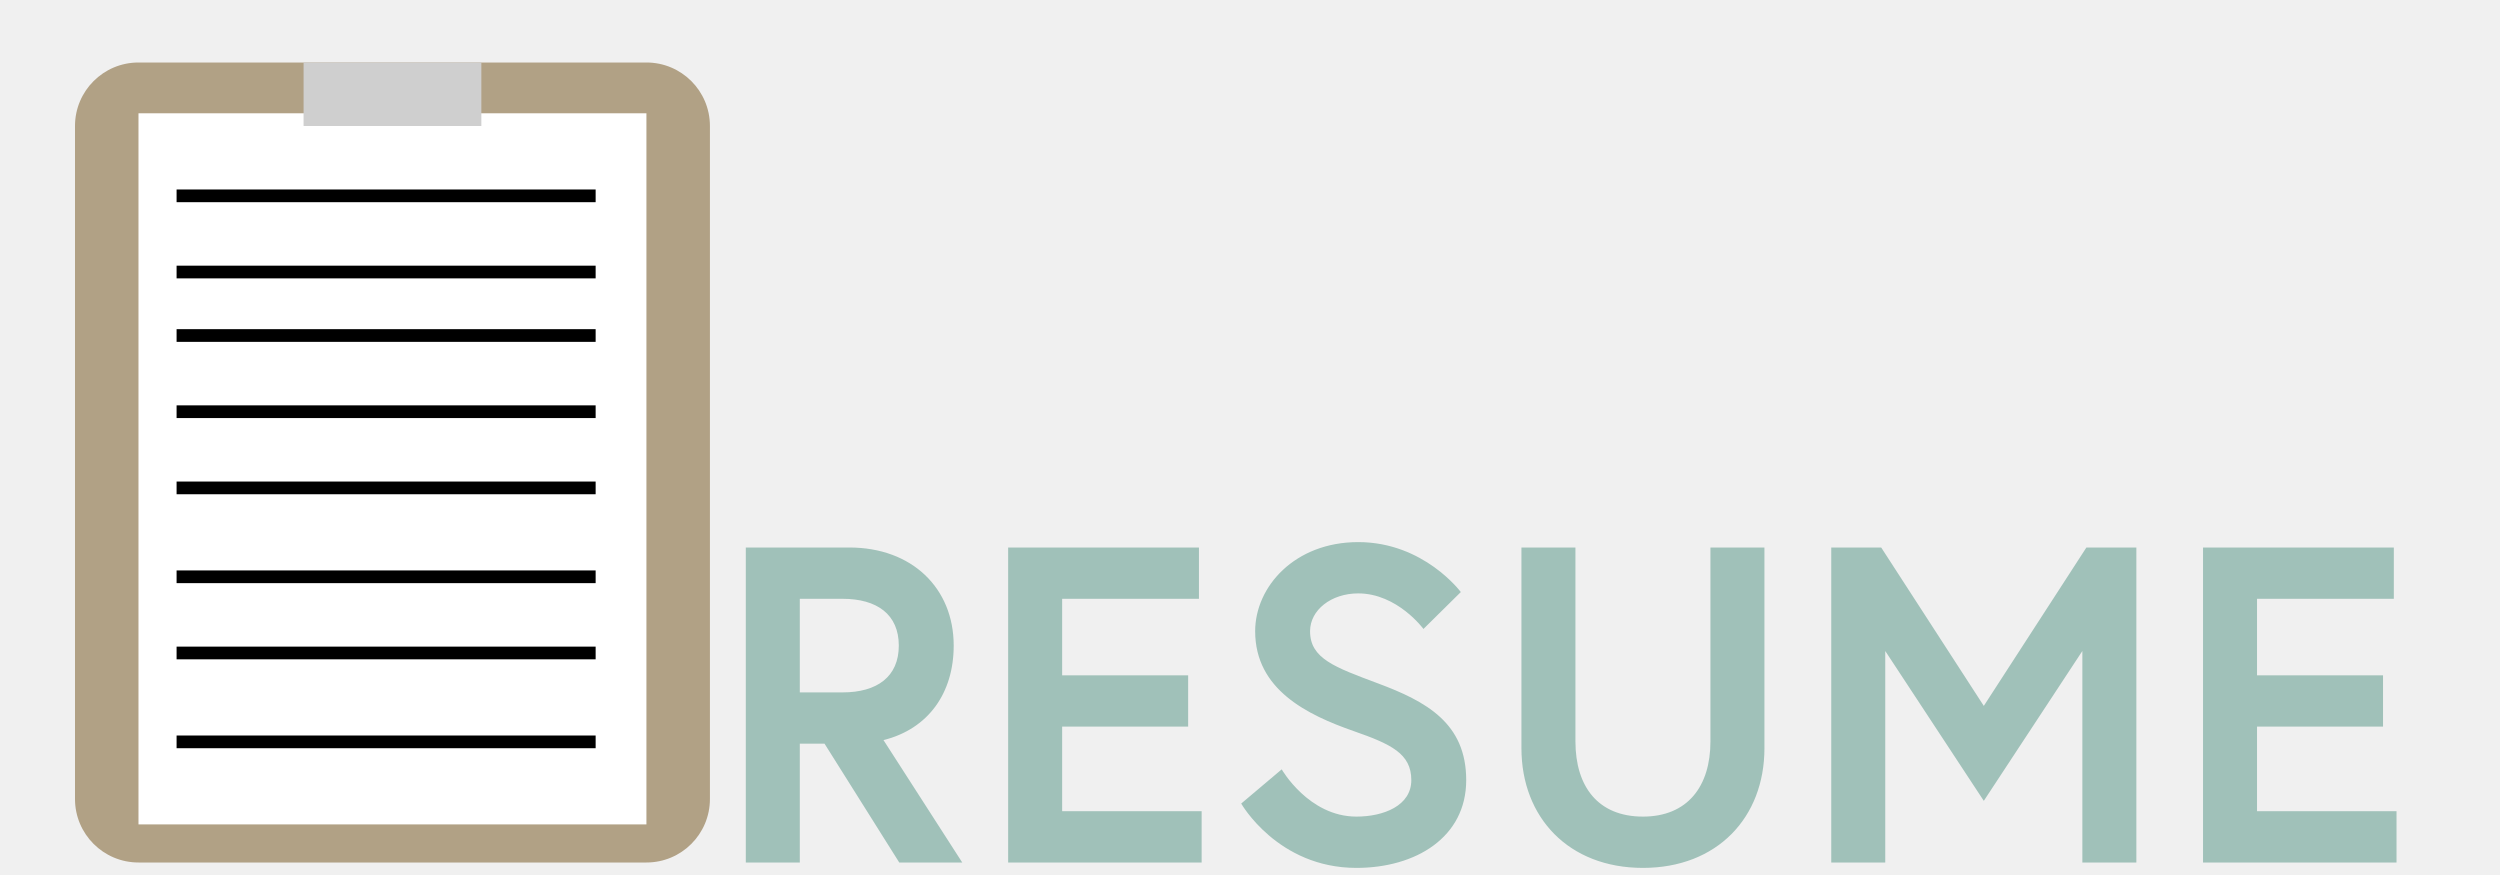
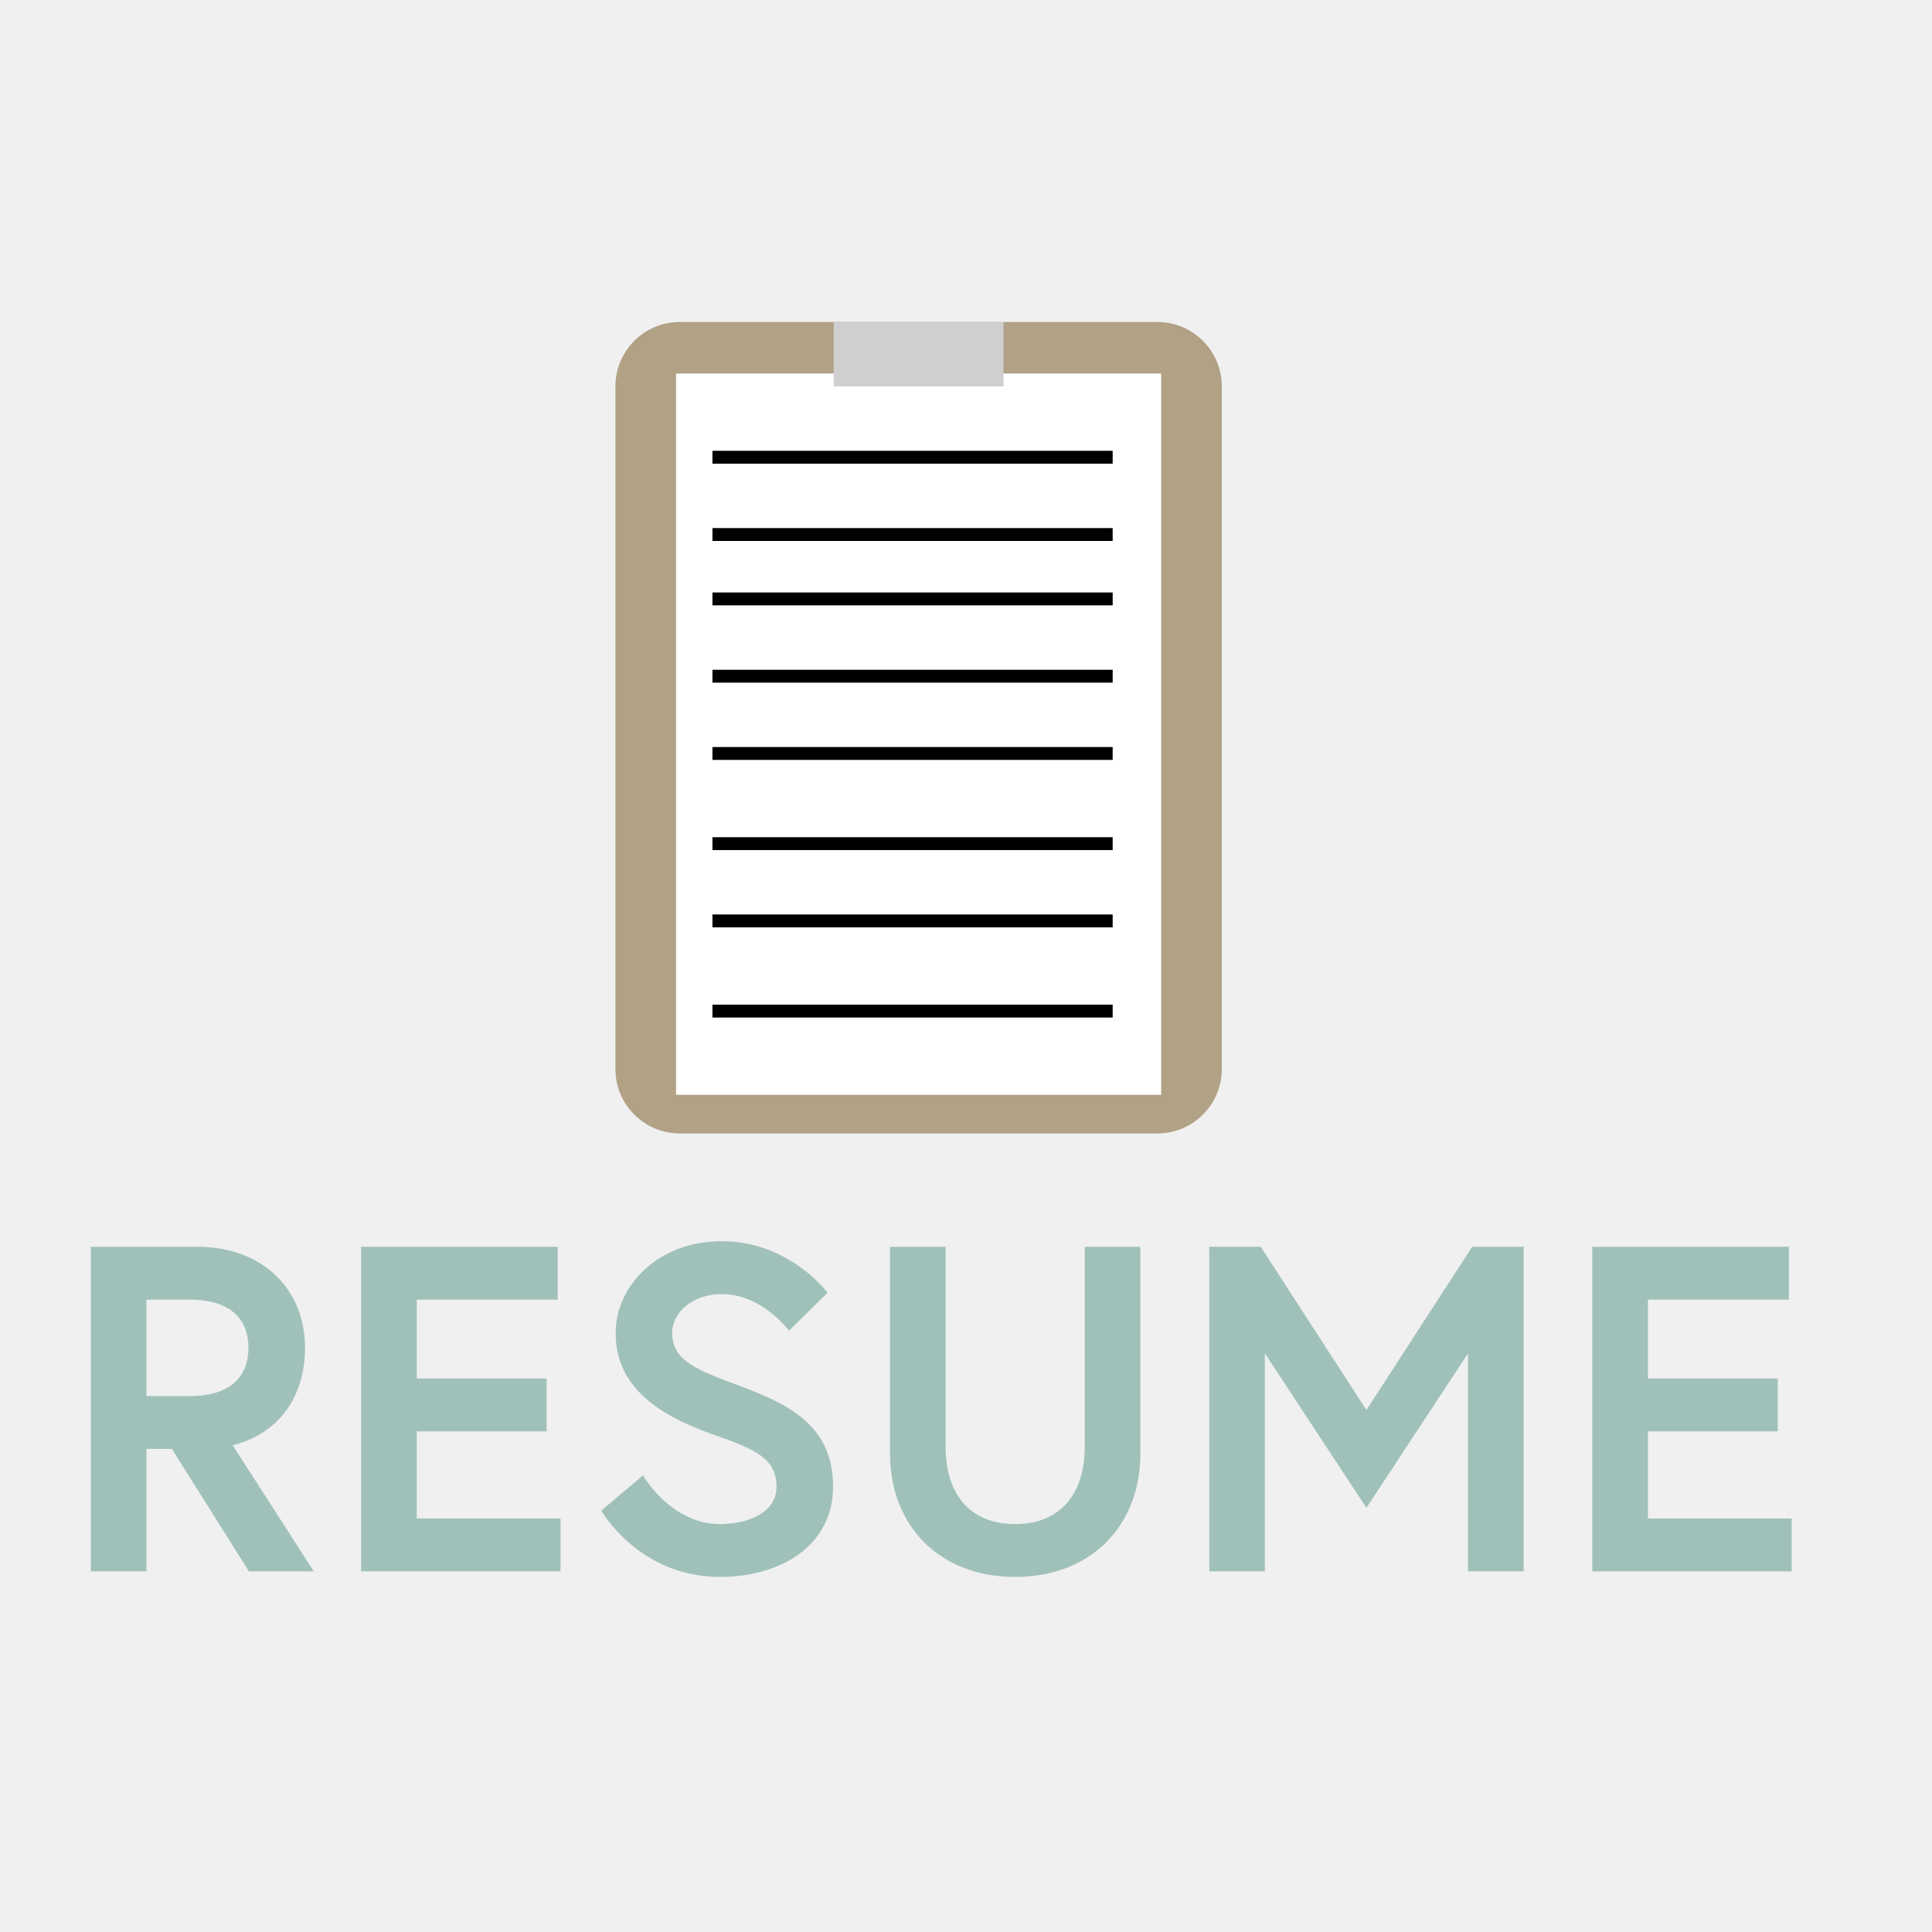
- <svg xmlns="http://www.w3.org/2000/svg" width="200" height="70" viewBox="0 0 200 70" fill="none">
-   <g clip-path="url(#clip0_118_2924)">
-     <path d="M59.664 69H63.984V59.496H65.964L71.94 69H76.98L70.68 59.208C74.28 58.308 76.296 55.428 76.296 51.648C76.296 47.04 72.948 43.8 67.944 43.8H59.664V69ZM67.404 55.392H63.984V47.904H67.404C70.176 47.904 71.904 49.164 71.904 51.648C71.904 54.132 70.176 55.392 67.404 55.392ZM84.972 47.904H95.916V43.8H80.652V69H96.132V64.896H84.972V58.128H95.052V54.024H84.972V47.904ZM112.905 62.412C112.905 64.464 110.673 65.328 108.513 65.328C104.697 65.328 102.537 61.548 102.537 61.548L99.297 64.284C99.297 64.284 102.213 69.432 108.513 69.432C113.265 69.432 117.297 66.984 117.297 62.412C117.297 57.84 114.093 56.112 110.241 54.672C106.785 53.376 104.805 52.692 104.805 50.496C104.805 48.804 106.497 47.472 108.657 47.472C111.789 47.472 113.877 50.316 113.877 50.316L116.865 47.364C116.865 47.364 113.913 43.368 108.657 43.368C103.581 43.368 100.413 46.932 100.413 50.496C100.413 55.176 104.589 57.192 108.297 58.488C111.285 59.532 112.905 60.288 112.905 62.412ZM136.835 59.316C136.835 62.916 134.999 65.328 131.435 65.328C127.835 65.328 126.035 62.916 126.035 59.316C126.035 51 126.035 43.8 126.035 43.8H121.715V59.856C121.715 65.4 125.495 69.432 131.435 69.432C137.375 69.432 141.155 65.4 141.155 59.856V43.8H136.835C136.835 43.8 136.835 51 136.835 59.316ZM146.5 43.8V69H150.82V52.08L158.704 64.068L166.588 52.08V69H170.908V43.8H166.912L158.704 56.472L150.496 43.8H146.5ZM180.562 47.904H191.506V43.8H176.242V69H191.722V64.896H180.562V58.128H190.642V54.024H180.562V47.904Z" fill="#A0C1B9" />
-     <rect x="6" y="5" width="50.794" height="64" rx="5.079" fill="#B1A185" />
-     <rect x="11.079" y="9.063" width="40.635" height="56.889" fill="white" />
-     <line x1="14.127" y1="26.841" x2="47.651" y2="26.841" stroke="black" stroke-width="1.016" />
-     <line x1="14.127" y1="32.937" x2="47.651" y2="32.937" stroke="black" stroke-width="1.016" />
-     <line x1="14.127" y1="39.032" x2="47.651" y2="39.032" stroke="black" stroke-width="1.016" />
-     <line x1="14.127" y1="46.143" x2="47.651" y2="46.143" stroke="black" stroke-width="1.016" />
-     <line x1="14.127" y1="52.238" x2="47.651" y2="52.238" stroke="black" stroke-width="1.016" />
-     <line x1="14.127" y1="59.349" x2="47.651" y2="59.349" stroke="black" stroke-width="1.016" />
-     <rect x="24.286" y="5" width="14.222" height="5.079" fill="#CFCFCF" />
-     <line x1="14.127" y1="15.667" x2="47.651" y2="15.667" stroke="black" stroke-width="1.016" />
-     <line x1="14.127" y1="21.762" x2="47.651" y2="21.762" stroke="black" stroke-width="1.016" />
-   </g>
-   <defs>
-     <clipPath id="clip0_118_2924">
-       <rect width="200" height="70" fill="white" />
-     </clipPath>
-   </defs>
+ <svg xmlns="http://www.w3.org/2000/svg" width="150" height="150" viewBox="0 0 150 150" fill="none">
+   <path d="M7.049 122H11.369V112.496H13.349L19.325 122H24.365L18.065 112.208C21.665 111.308 23.681 108.428 23.681 104.648C23.681 100.04 20.333 96.8 15.329 96.8H7.049V122ZM14.789 108.392H11.369V100.904H14.789C17.561 100.904 19.289 102.164 19.289 104.648C19.289 107.132 17.561 108.392 14.789 108.392ZM32.357 100.904H43.301V96.8H28.037V122H43.517V117.896H32.357V111.128H42.437V107.024H32.357V100.904ZM60.289 115.412C60.289 117.464 58.057 118.328 55.897 118.328C52.081 118.328 49.921 114.548 49.921 114.548L46.681 117.284C46.681 117.284 49.597 122.432 55.897 122.432C60.649 122.432 64.681 119.984 64.681 115.412C64.681 110.84 61.477 109.112 57.625 107.672C54.169 106.376 52.189 105.692 52.189 103.496C52.189 101.804 53.881 100.472 56.041 100.472C59.173 100.472 61.261 103.316 61.261 103.316L64.249 100.364C64.249 100.364 61.297 96.368 56.041 96.368C50.965 96.368 47.797 99.932 47.797 103.496C47.797 108.176 51.973 110.192 55.681 111.488C58.669 112.532 60.289 113.288 60.289 115.412ZM84.219 112.316C84.219 115.916 82.383 118.328 78.82 118.328C75.219 118.328 73.419 115.916 73.419 112.316C73.419 104 73.419 96.8 73.419 96.8H69.1V112.856C69.1 118.4 72.879 122.432 78.82 122.432C84.76 122.432 88.54 118.4 88.54 112.856V96.8H84.219C84.219 96.8 84.219 104 84.219 112.316ZM93.885 96.8V122H98.205V105.08L106.089 117.068L113.973 105.08V122H118.293V96.8H114.297L106.089 109.472L97.881 96.8H93.885ZM127.947 100.904H138.891V96.8H123.627V122H139.107V117.896H127.947V111.128H138.027V107.024H127.947V100.904Z" fill="#A0C1B9" />
+   <rect x="47.781" y="25" width="47.08" height="63" rx="5" fill="#B1A185" />
+   <rect x="52.489" y="29" width="37.664" height="56" fill="white" />
+   <line x1="55.314" y1="46.5" x2="86.387" y2="46.5" stroke="black" />
+   <line x1="55.314" y1="52.5" x2="86.387" y2="52.5" stroke="black" />
+   <line x1="55.314" y1="58.5" x2="86.387" y2="58.5" stroke="black" />
+   <line x1="55.314" y1="65.5" x2="86.387" y2="65.5" stroke="black" />
+   <line x1="55.314" y1="71.5" x2="86.387" y2="71.5" stroke="black" />
+   <line x1="55.314" y1="78.5" x2="86.387" y2="78.5" stroke="black" />
+   <rect x="64.73" y="25" width="13.182" height="5" fill="#CFCFCF" />
+   <line x1="55.314" y1="35.5" x2="86.387" y2="35.5" stroke="black" />
+   <line x1="55.314" y1="41.5" x2="86.387" y2="41.5" stroke="black" />
</svg>
